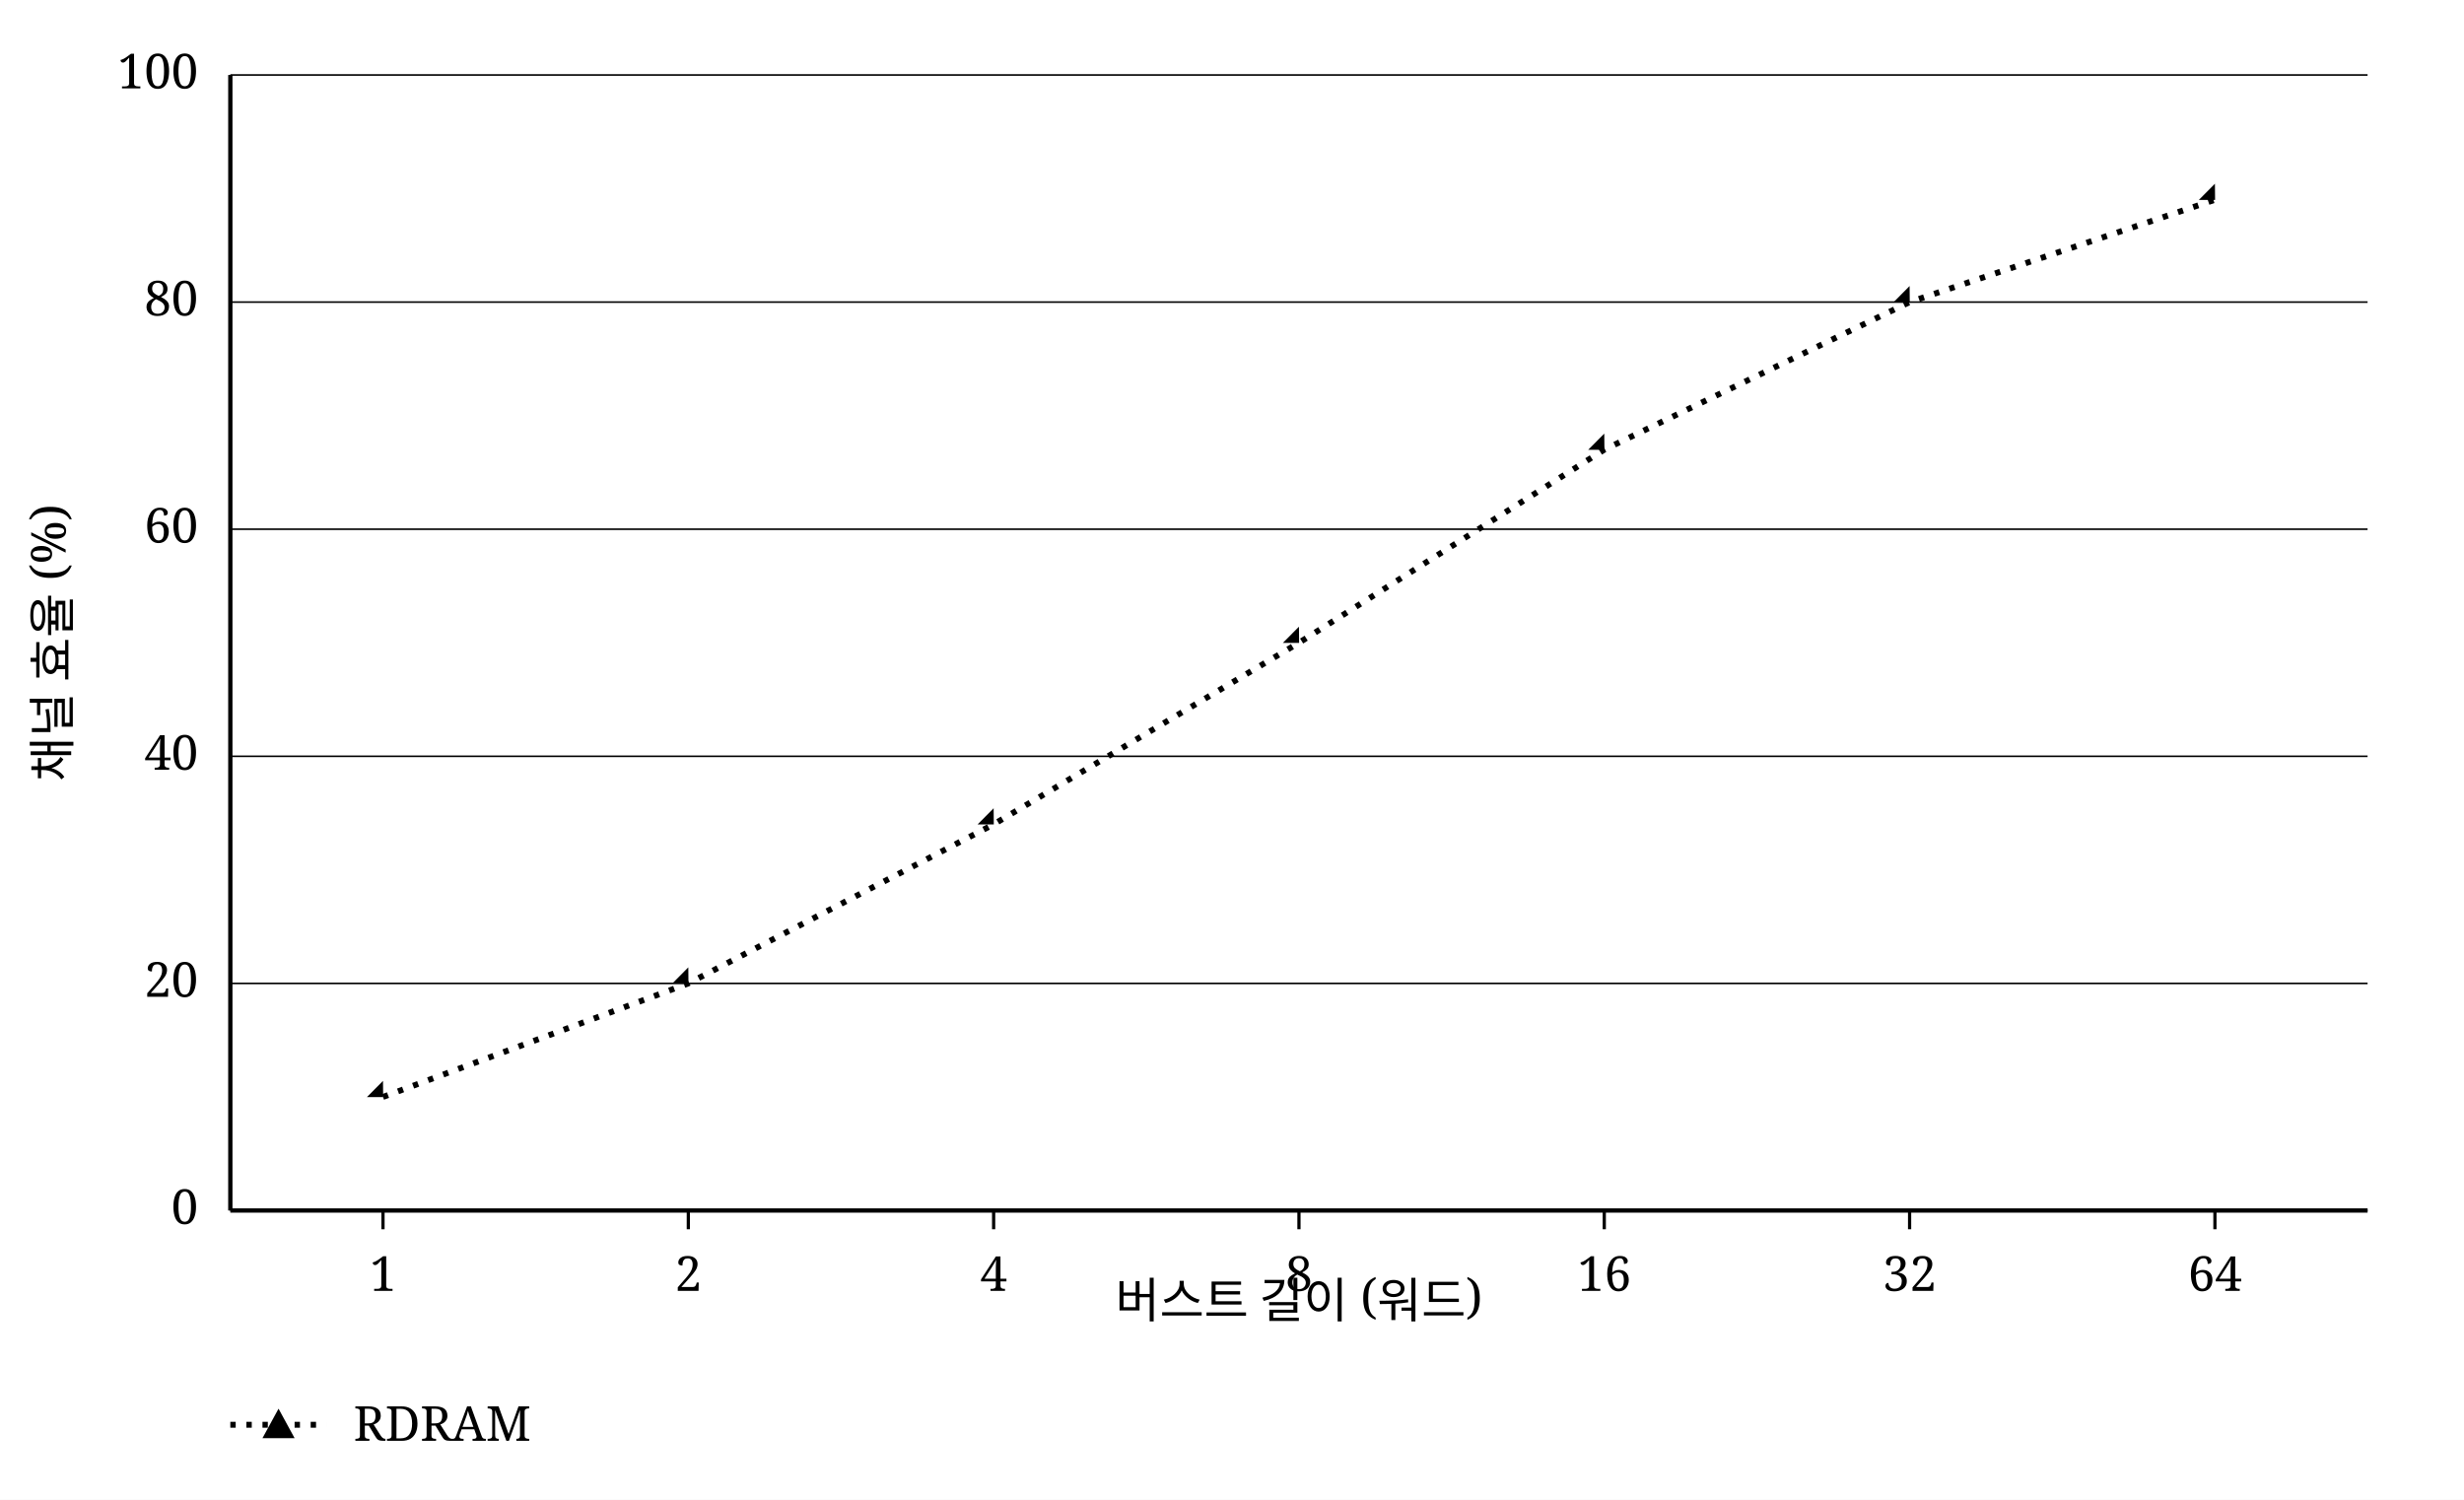
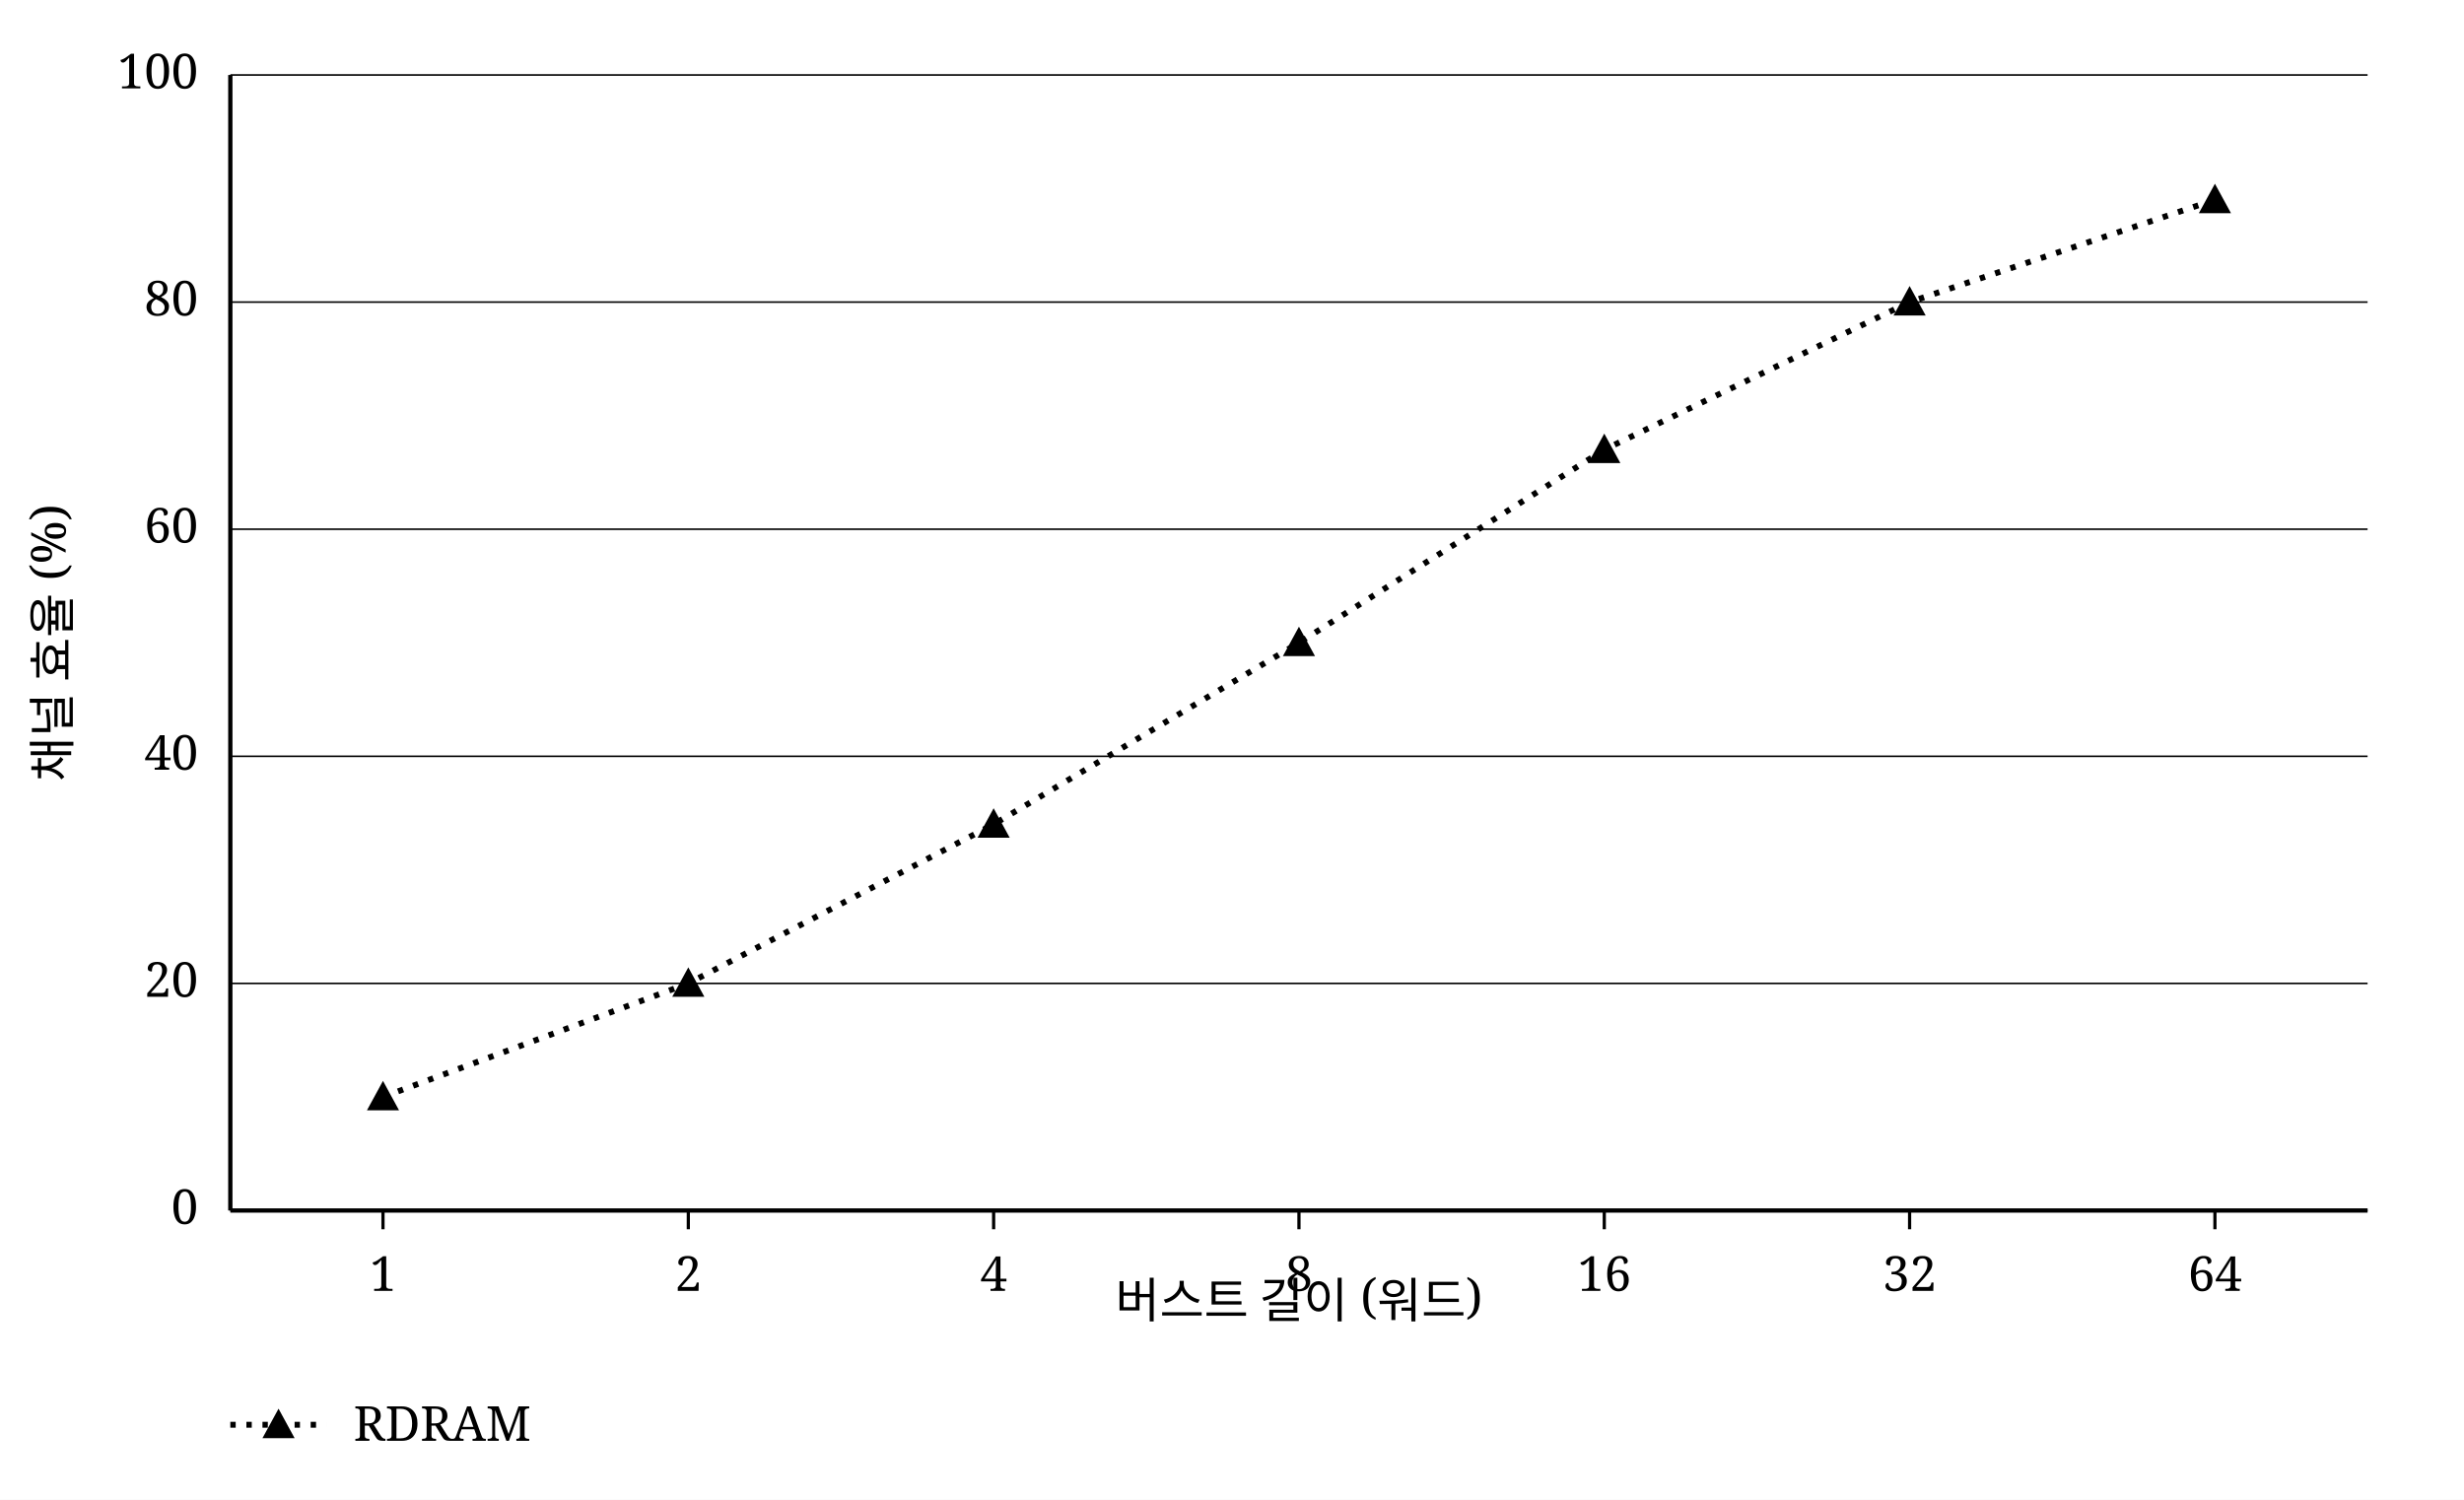
<svg xmlns="http://www.w3.org/2000/svg" width="920" height="560" viewBox="0 0 920 560">
  <rect width="920" height="560" fill="#fff" />
  <line x1="86" y1="452.0" x2="884" y2="452.0" stroke="#000" stroke-width="0.6" />
  <text x="74" y="457" text-anchor="end" font-size="18" font-family="Batang, 'Malgun Gothic', serif" fill="#000">0</text>
  <line x1="86" y1="367.2" x2="884" y2="367.2" stroke="#000" stroke-width="0.6" />
  <text x="74" y="372.2" text-anchor="end" font-size="18" font-family="Batang, 'Malgun Gothic', serif" fill="#000">20</text>
  <line x1="86" y1="282.4" x2="884" y2="282.4" stroke="#000" stroke-width="0.6" />
  <text x="74" y="287.4" text-anchor="end" font-size="18" font-family="Batang, 'Malgun Gothic', serif" fill="#000">40</text>
  <line x1="86" y1="197.6" x2="884" y2="197.6" stroke="#000" stroke-width="0.6" />
  <text x="74" y="202.6" text-anchor="end" font-size="18" font-family="Batang, 'Malgun Gothic', serif" fill="#000">60</text>
  <line x1="86" y1="112.8" x2="884" y2="112.8" stroke="#000" stroke-width="0.6" />
  <text x="74" y="117.8" text-anchor="end" font-size="18" font-family="Batang, 'Malgun Gothic', serif" fill="#000">80</text>
  <line x1="86" y1="28.0" x2="884" y2="28.0" stroke="#000" stroke-width="0.6" />
  <text x="74" y="33" text-anchor="end" font-size="18" font-family="Batang, 'Malgun Gothic', serif" fill="#000">100</text>
  <line x1="86" y1="28" x2="86" y2="452" stroke="#000" stroke-width="1.6" />
  <line x1="86" y1="452" x2="884" y2="452" stroke="#000" stroke-width="1.6" />
  <line x1="143" y1="452" x2="143" y2="459" stroke="#000" stroke-width="1.2" />
  <text x="143" y="482" text-anchor="middle" font-size="18" font-family="Batang, 'Malgun Gothic', serif" fill="#000">1</text>
  <line x1="257" y1="452" x2="257" y2="459" stroke="#000" stroke-width="1.2" />
  <text x="257" y="482" text-anchor="middle" font-size="18" font-family="Batang, 'Malgun Gothic', serif" fill="#000">2</text>
  <line x1="371" y1="452" x2="371" y2="459" stroke="#000" stroke-width="1.2" />
  <text x="371" y="482" text-anchor="middle" font-size="18" font-family="Batang, 'Malgun Gothic', serif" fill="#000">4</text>
  <line x1="485" y1="452" x2="485" y2="459" stroke="#000" stroke-width="1.2" />
  <text x="485" y="482" text-anchor="middle" font-size="18" font-family="Batang, 'Malgun Gothic', serif" fill="#000">8</text>
  <line x1="599" y1="452" x2="599" y2="459" stroke="#000" stroke-width="1.2" />
  <text x="599" y="482" text-anchor="middle" font-size="18" font-family="Batang, 'Malgun Gothic', serif" fill="#000">16</text>
  <line x1="713" y1="452" x2="713" y2="459" stroke="#000" stroke-width="1.2" />
  <text x="713" y="482" text-anchor="middle" font-size="18" font-family="Batang, 'Malgun Gothic', serif" fill="#000">32</text>
  <line x1="827" y1="452" x2="827" y2="459" stroke="#000" stroke-width="1.2" />
  <text x="827" y="482" text-anchor="middle" font-size="18" font-family="Batang, 'Malgun Gothic', serif" fill="#000">64</text>
  <polyline fill="none" stroke="#000" stroke-width="2.2" stroke-dasharray="2 4" points="143.0,409.6 257.0,367.2 371.0,307.8 485.0,240.0 599.0,167.9 713.0,112.8 827.0,74.6" />
-   <polygon points="143.0,403.6 137,409.65 143.06,409.65" fill="#000" />
-   <polygon points="257.0,361.2 251,367.25 257.06,367.25" fill="#000" />
-   <polygon points="371.0,301.8 365,307.85 371.06,307.85" fill="#000" />
-   <polygon points="485.0,234 479,240.05 485.06,240.05" fill="#000" />
-   <polygon points="599.0,161.9 593,167.95 599.06,167.95" fill="#000" />
-   <polygon points="713.0,106.8 707,112.85 713.06,112.85" fill="#000" />
-   <polygon points="827.0,68.6 821,74.65 827.06,74.65" fill="#000" />
+   <polygon points="143.0,403.6 137.0,414.6 149.0,414.6" fill="#000" />
+   <polygon points="257.0,361.2 251.0,372.2 263.0,372.2" fill="#000" />
+   <polygon points="371.0,301.8 365.0,312.8 377.0,312.8" fill="#000" />
+   <polygon points="485.0,234.0 479.0,245.0 491.0,245.0" fill="#000" />
+   <polygon points="599.0,161.9 593.0,172.9 605.0,172.9" fill="#000" />
+   <polygon points="713.0,106.8 707.0,117.8 719.0,117.8" fill="#000" />
+   <polygon points="827.0,68.6 821.0,79.6 833.0,79.6" fill="#000" />
  <line x1="86" y1="532" x2="122" y2="532" stroke="#000" stroke-width="2.2" stroke-dasharray="2 4" />
-   <polygon points="104,526 98,537 110,537" fill="#000" />
+   <polygon points="104.0,526.0 98.0,537.0 110.0,537.0" fill="#000" />
  <text x="132" y="538" font-size="18" font-family="Batang, 'Malgun Gothic', serif" fill="#000">RDRAM</text>
  <text x="485" y="492" text-anchor="middle" font-size="18" font-family="Batang, 'Malgun Gothic', serif" fill="#000">버스트 길이 (워드)</text>
  <text x="26" y="240" text-anchor="middle" font-size="18" font-family="Batang, 'Malgun Gothic', serif" fill="#000" transform="rotate(-90 26 240)">채널 효율 (%)</text>
</svg>
